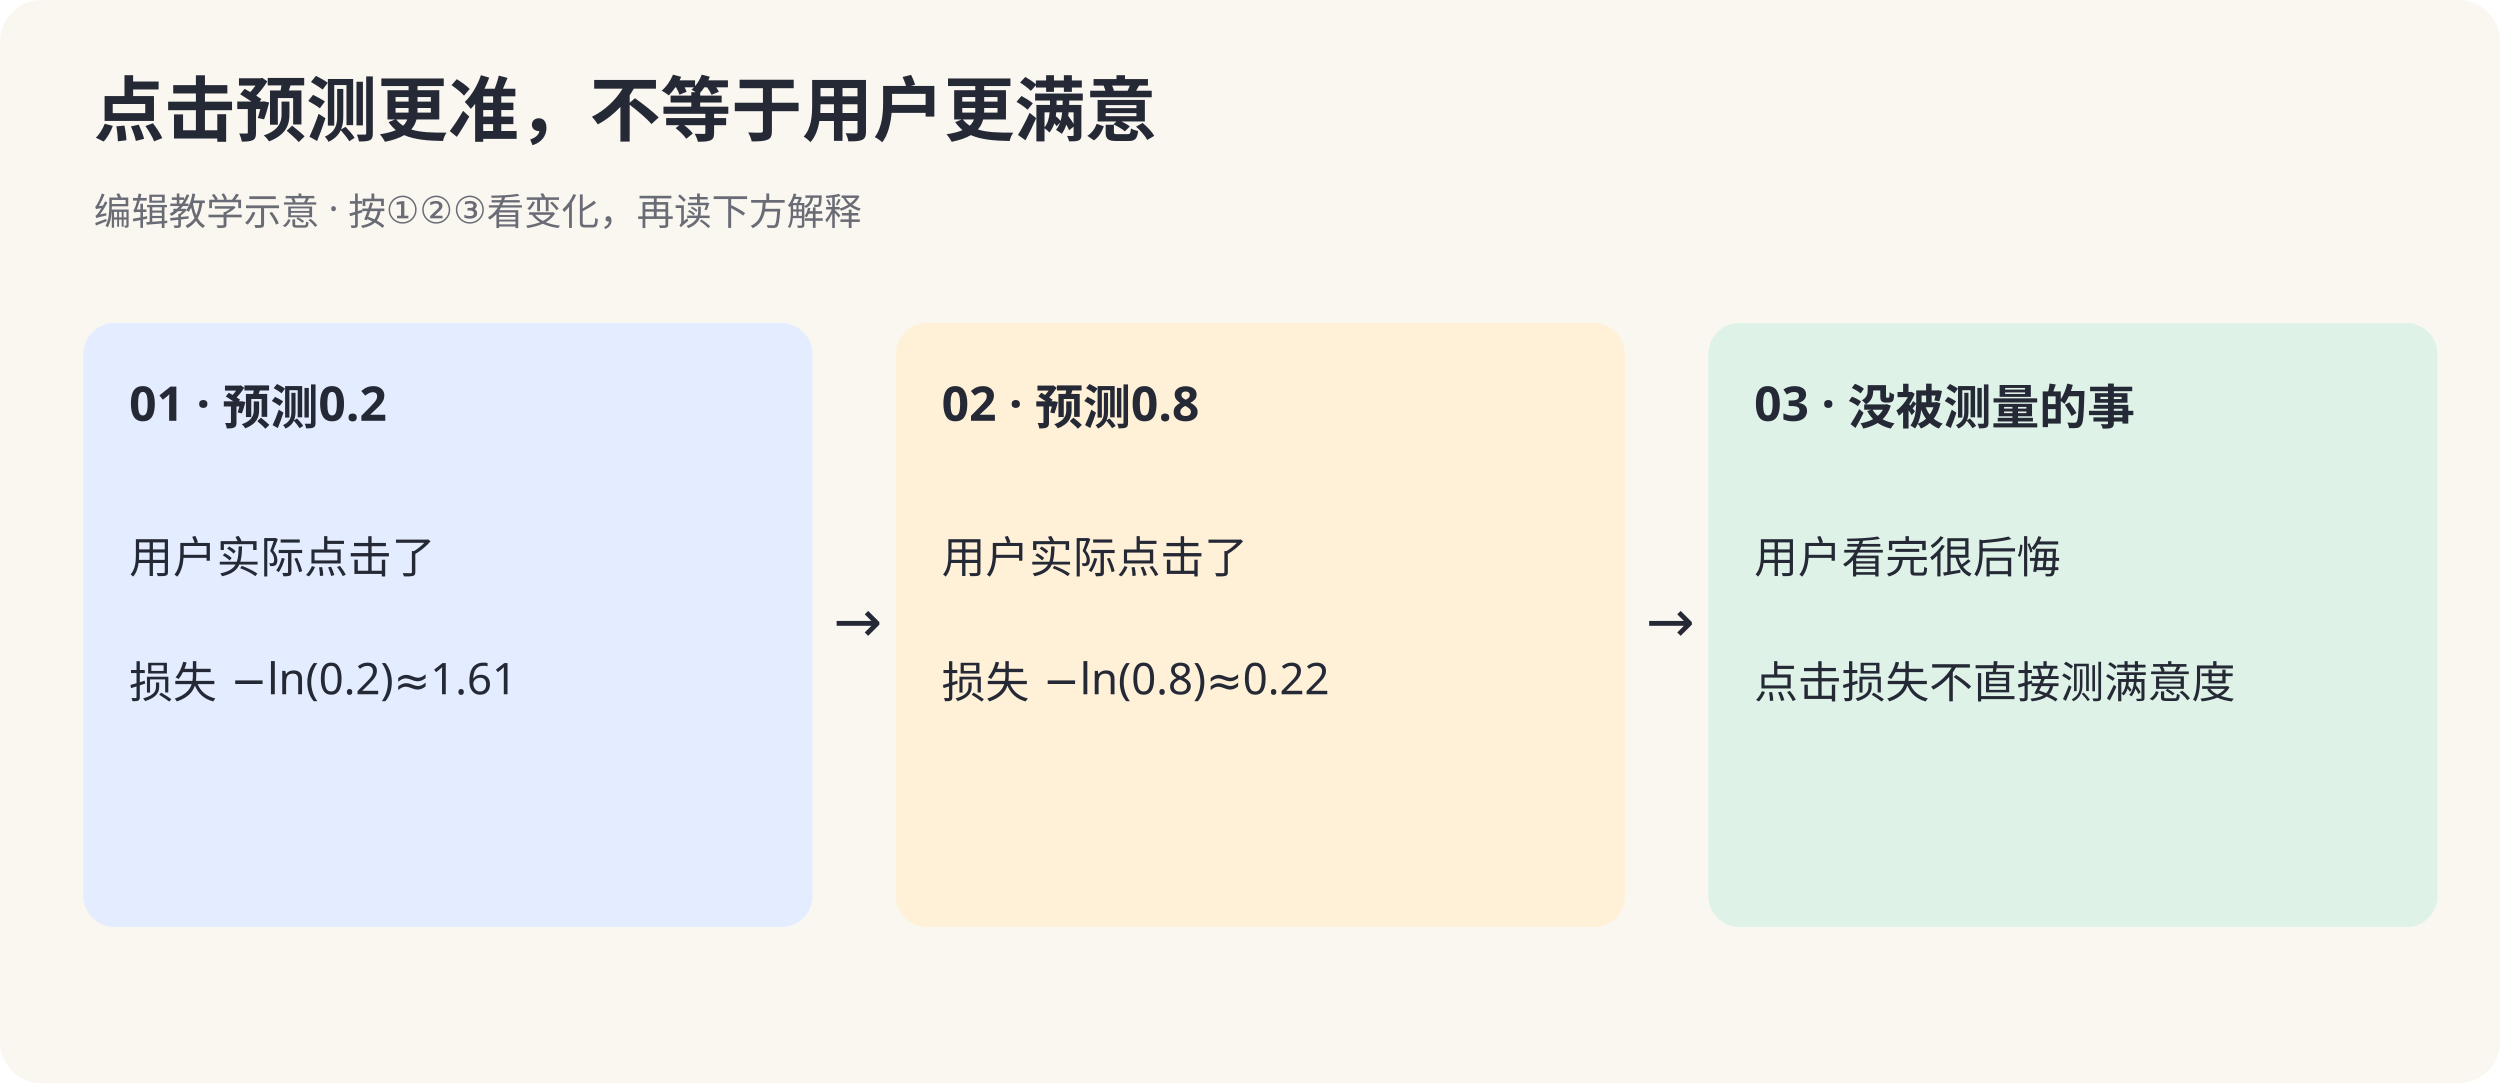
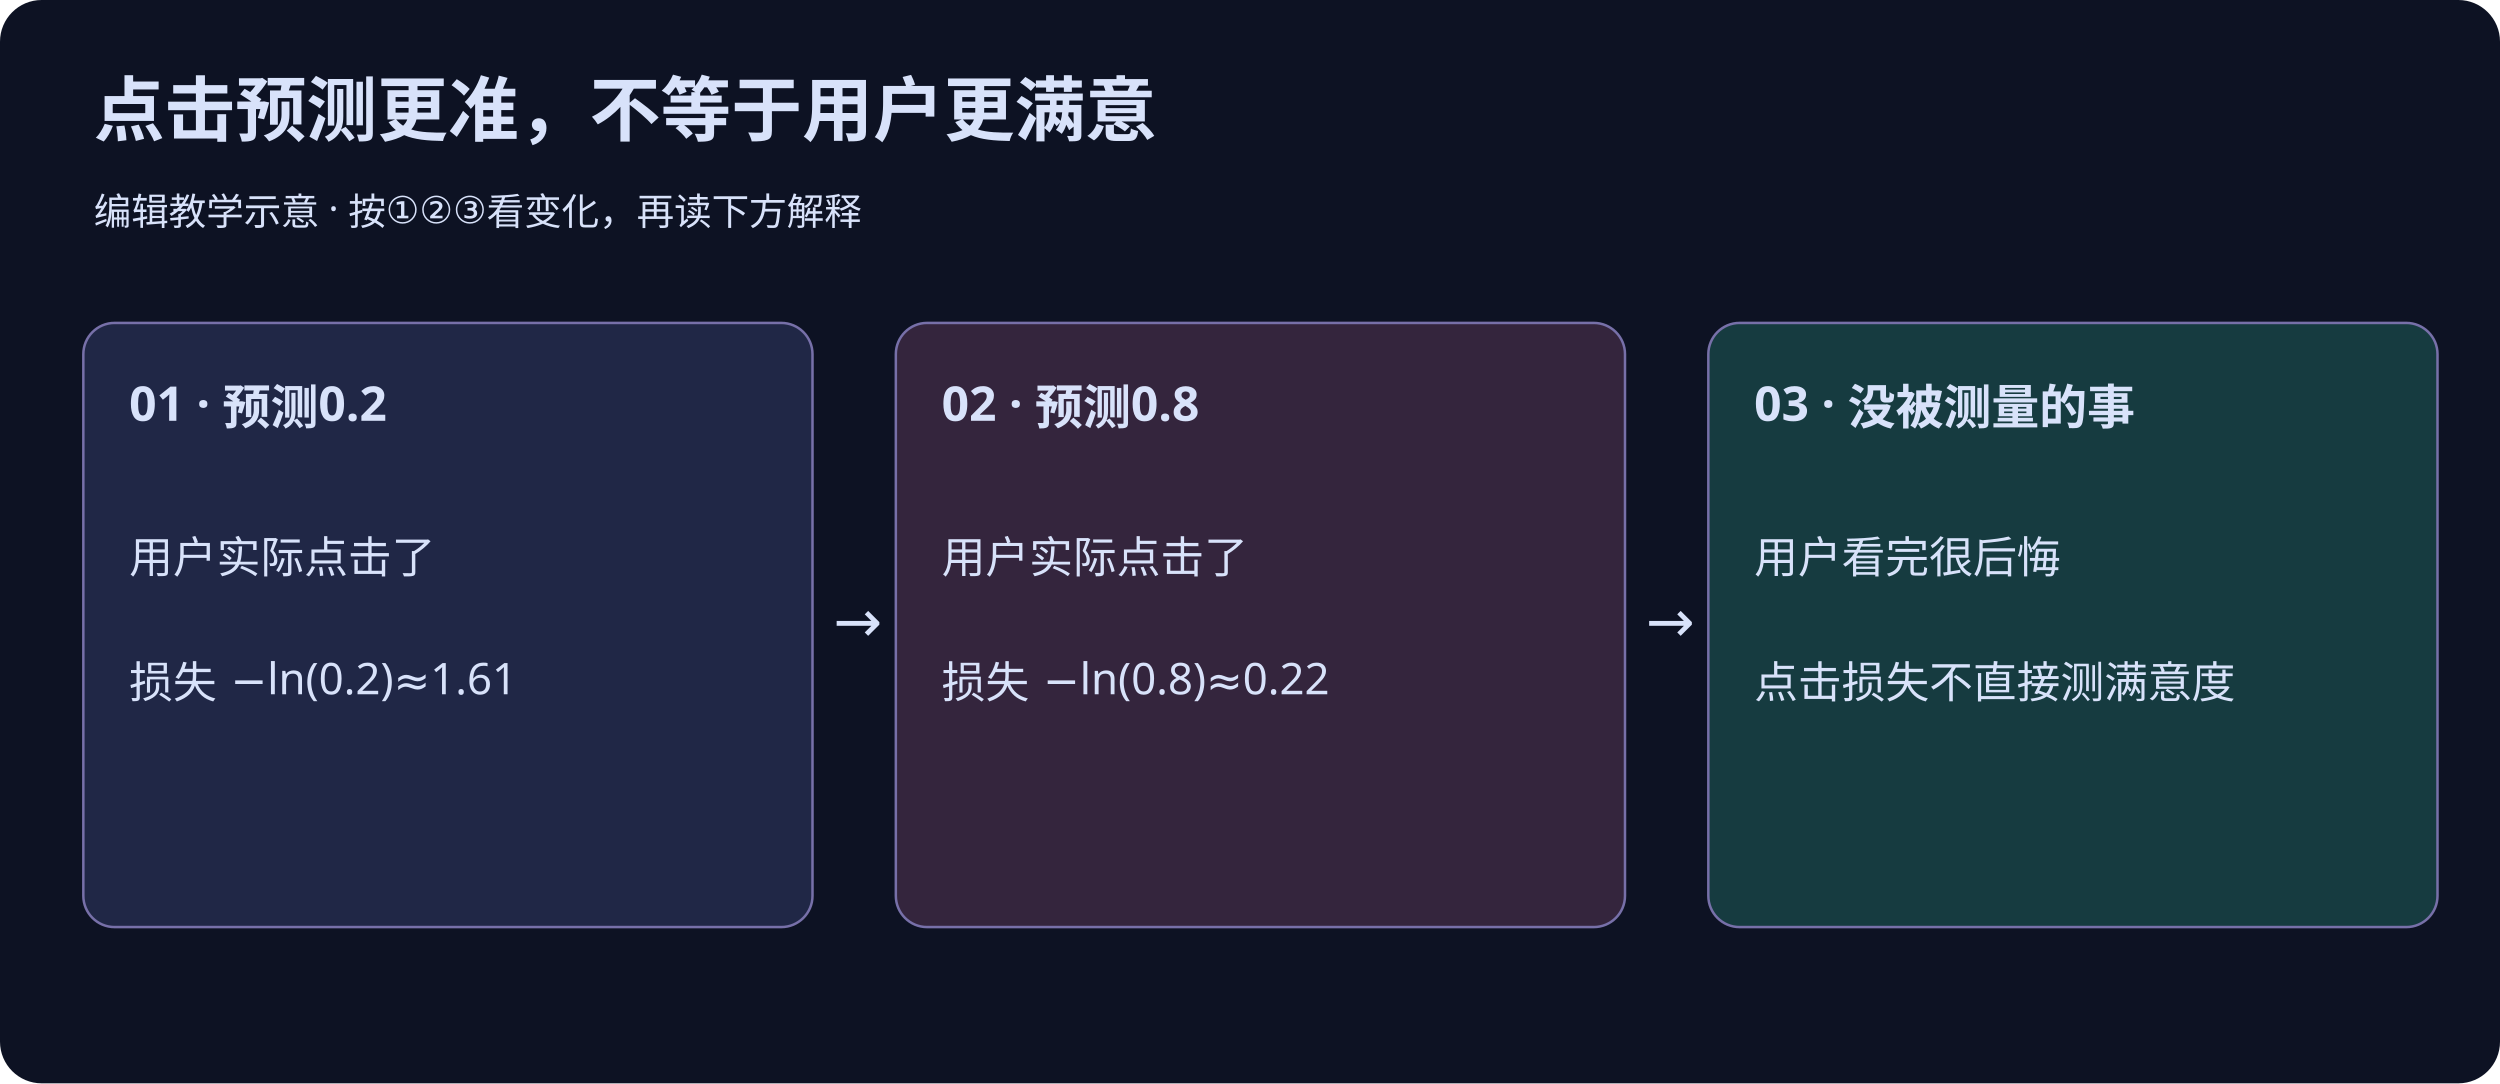
- <svg xmlns="http://www.w3.org/2000/svg" width="1200" height="520" viewBox="0 0 1200 520" role="img">
-   <rect width="1200" height="520" rx="20" fill="#faf7f1" />
+ <svg xmlns="http://www.w3.org/2000/svg" viewBox="0 0 1200 520" role="img" class="atlas-interactive-svg" style="width:100%;height:auto;display:block">
+   <style>.atlas-diagram-node{cursor:pointer;outline:none}.atlas-diagram-node rect{transition:stroke .3s,fill .3s}.atlas-diagram-node:hover rect,.atlas-diagram-node:focus rect{stroke:#c8b7ff;stroke-width:2.5}.atlas-diagram-node.is-selected rect{fill:#3c2d60;stroke:#c4acff;stroke-width:2.5;filter:drop-shadow(0 0 9px #986dff55)}path[marker-end]{stroke-dasharray:10 6;animation:atlas-edge 3s linear infinite}@keyframes atlas-edge{to{stroke-dashoffset:-64}}@media(prefers-reduced-motion:reduce){*{animation:none!important;transition:none!important}}</style>
+   <rect width="1200" height="520" rx="20" fill="#0d1223" />
  <g font-family="PingFang SC,Microsoft YaHei,sans-serif" fill="#252936">
-     <text x="45" y="65" font-size="34" font-weight="700">点击预测更准，不等于用户更满意</text>
-     <text x="45" y="108" font-size="18" fill="#696b75">编辑教学示意 · 按①②③看变化，再读下方解释</text>
-     <rect x="40" y="155" width="350" height="290" rx="15" fill="#e4edff" />
-     <text x="62" y="202" font-size="23" font-weight="700">01 · 预测0.2</text>
-     <text x="62" y="275" font-size="21">用户实际点击了</text>
-     <text x="62" y="335" font-size="21">损失 −ln(0.2)≈1.61</text>
-     <text x="400" y="308" font-size="28">→</text>
-     <rect x="430" y="155" width="350" height="290" rx="15" fill="#fff0d8" />
-     <text x="452" y="202" font-size="23" font-weight="700">02 · 预测0.8</text>
-     <text x="452" y="275" font-size="21">用户实际点击了</text>
-     <text x="452" y="335" font-size="21">损失 −ln(0.8)≈0.22</text>
-     <text x="790" y="308" font-size="28">→</text>
-     <rect x="820" y="155" width="350" height="290" rx="15" fill="#dff2e8" />
-     <text x="842" y="202" font-size="23" font-weight="700">03 · 没被测量的事</text>
-     <text x="842" y="275" font-size="21">用户看完很后悔</text>
-     <text x="842" y="335" font-size="21">点击损失不直接测满意度</text>
+     <text x="45" y="65" font-size="34" font-weight="700" fill="#d8e2fa">点击预测更准，不等于用户更满意</text>
+     <text x="45" y="108" font-size="18" fill="#d8e2fa">编辑教学示意 · 按①②③看变化，再读下方解释</text>
+     <g class="atlas-diagram-node" data-node="0" tabindex="0" role="button" aria-label="01 · 预测0.2；用户实际点击了；损失 −ln(0.2)≈1.61">
+       <rect x="40" y="155" width="350" height="290" rx="15" fill="#202746" stroke="#7770a9" stroke-width="1.2" />
+       <text x="62" y="202" font-size="23" font-weight="700" fill="#d8e2fa">01 · 预测0.2</text>
+       <text x="62" y="275" font-size="21" fill="#d8e2fa">用户实际点击了</text>
+       <text x="62" y="335" font-size="21" fill="#d8e2fa">损失 −ln(0.2)≈1.61</text>
+     </g>
+     <text x="400" y="308" font-size="28" fill="#d8e2fa">→</text>
+     <g class="atlas-diagram-node" data-node="1" tabindex="0" role="button" aria-label="02 · 预测0.8；用户实际点击了；损失 −ln(0.8)≈0.22">
+       <rect x="430" y="155" width="350" height="290" rx="15" fill="#34253d" stroke="#7770a9" stroke-width="1.2" />
+       <text x="452" y="202" font-size="23" font-weight="700" fill="#d8e2fa">02 · 预测0.8</text>
+       <text x="452" y="275" font-size="21" fill="#d8e2fa">用户实际点击了</text>
+       <text x="452" y="335" font-size="21" fill="#d8e2fa">损失 −ln(0.8)≈0.22</text>
+     </g>
+     <text x="790" y="308" font-size="28" fill="#d8e2fa">→</text>
+     <g class="atlas-diagram-node" data-node="2" tabindex="0" role="button" aria-label="03 · 没被测量的事；用户看完很后悔；点击损失不直接测满意度">
+       <rect x="820" y="155" width="350" height="290" rx="15" fill="#163b40" stroke="#7770a9" stroke-width="1.2" />
+       <text x="842" y="202" font-size="23" font-weight="700" fill="#d8e2fa">03 · 没被测量的事</text>
+       <text x="842" y="275" font-size="21" fill="#d8e2fa">用户看完很后悔</text>
+       <text x="842" y="335" font-size="21" fill="#d8e2fa">点击损失不直接测满意度</text>
+     </g>
  </g>
</svg>
